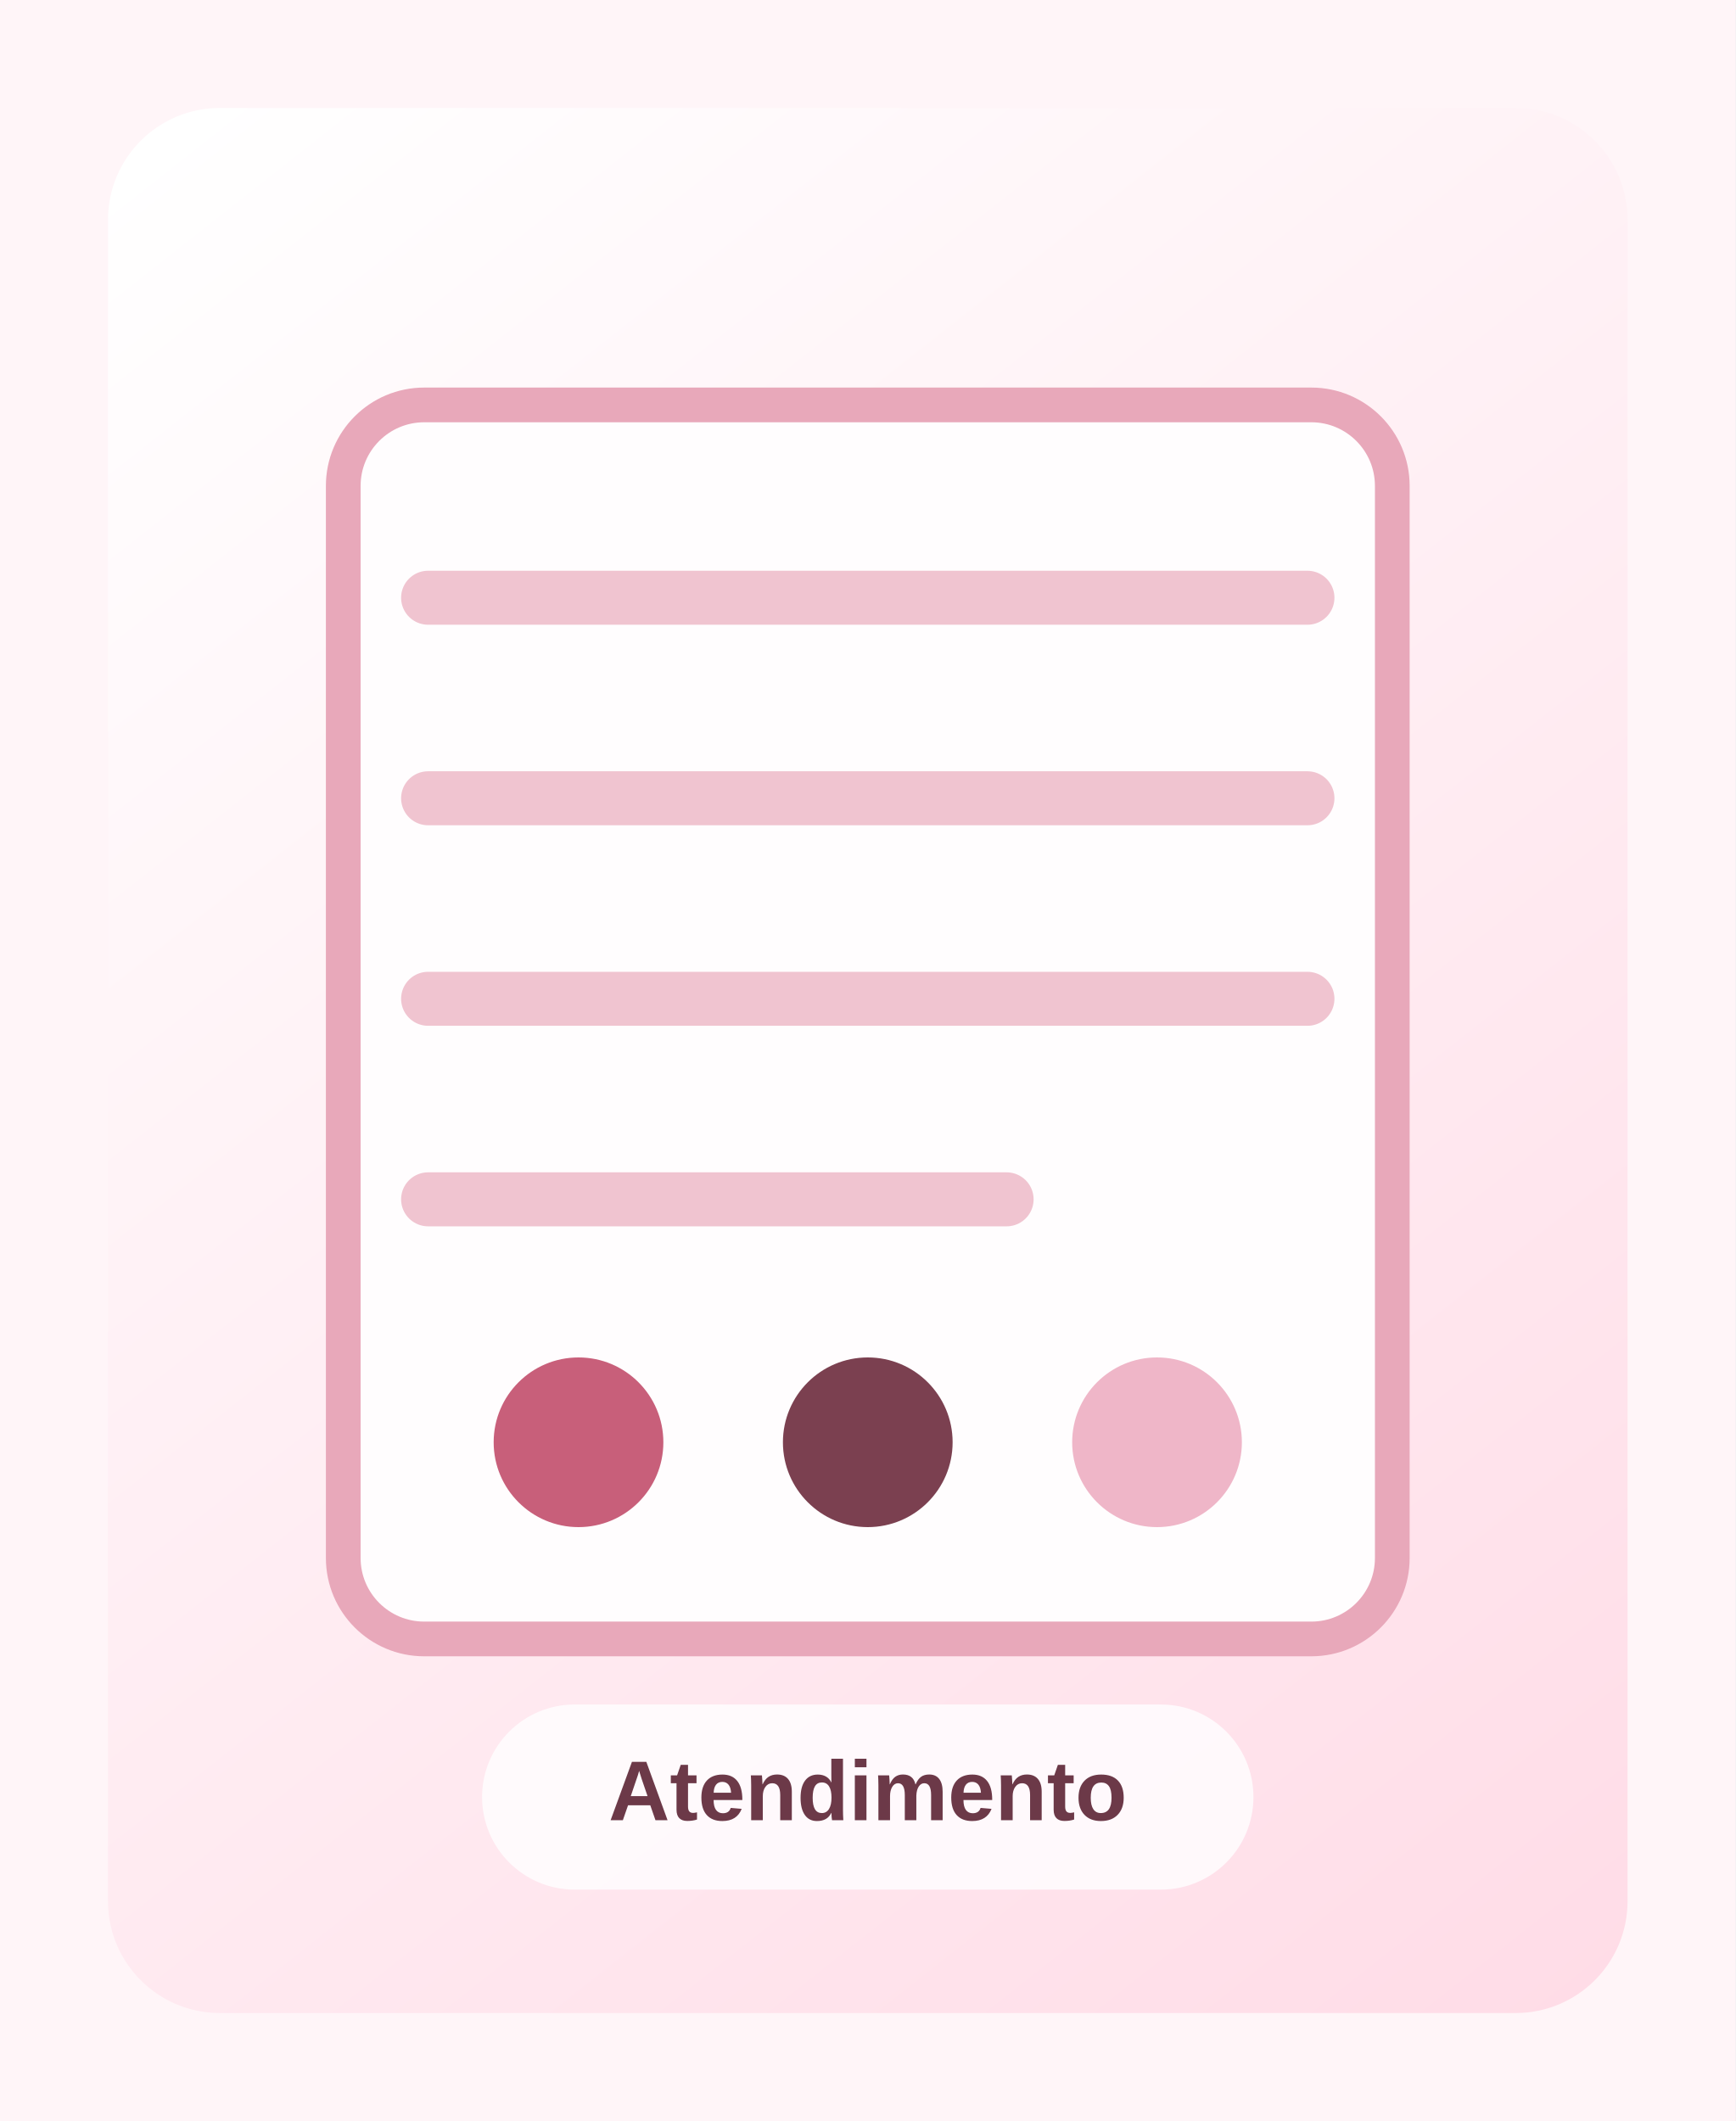
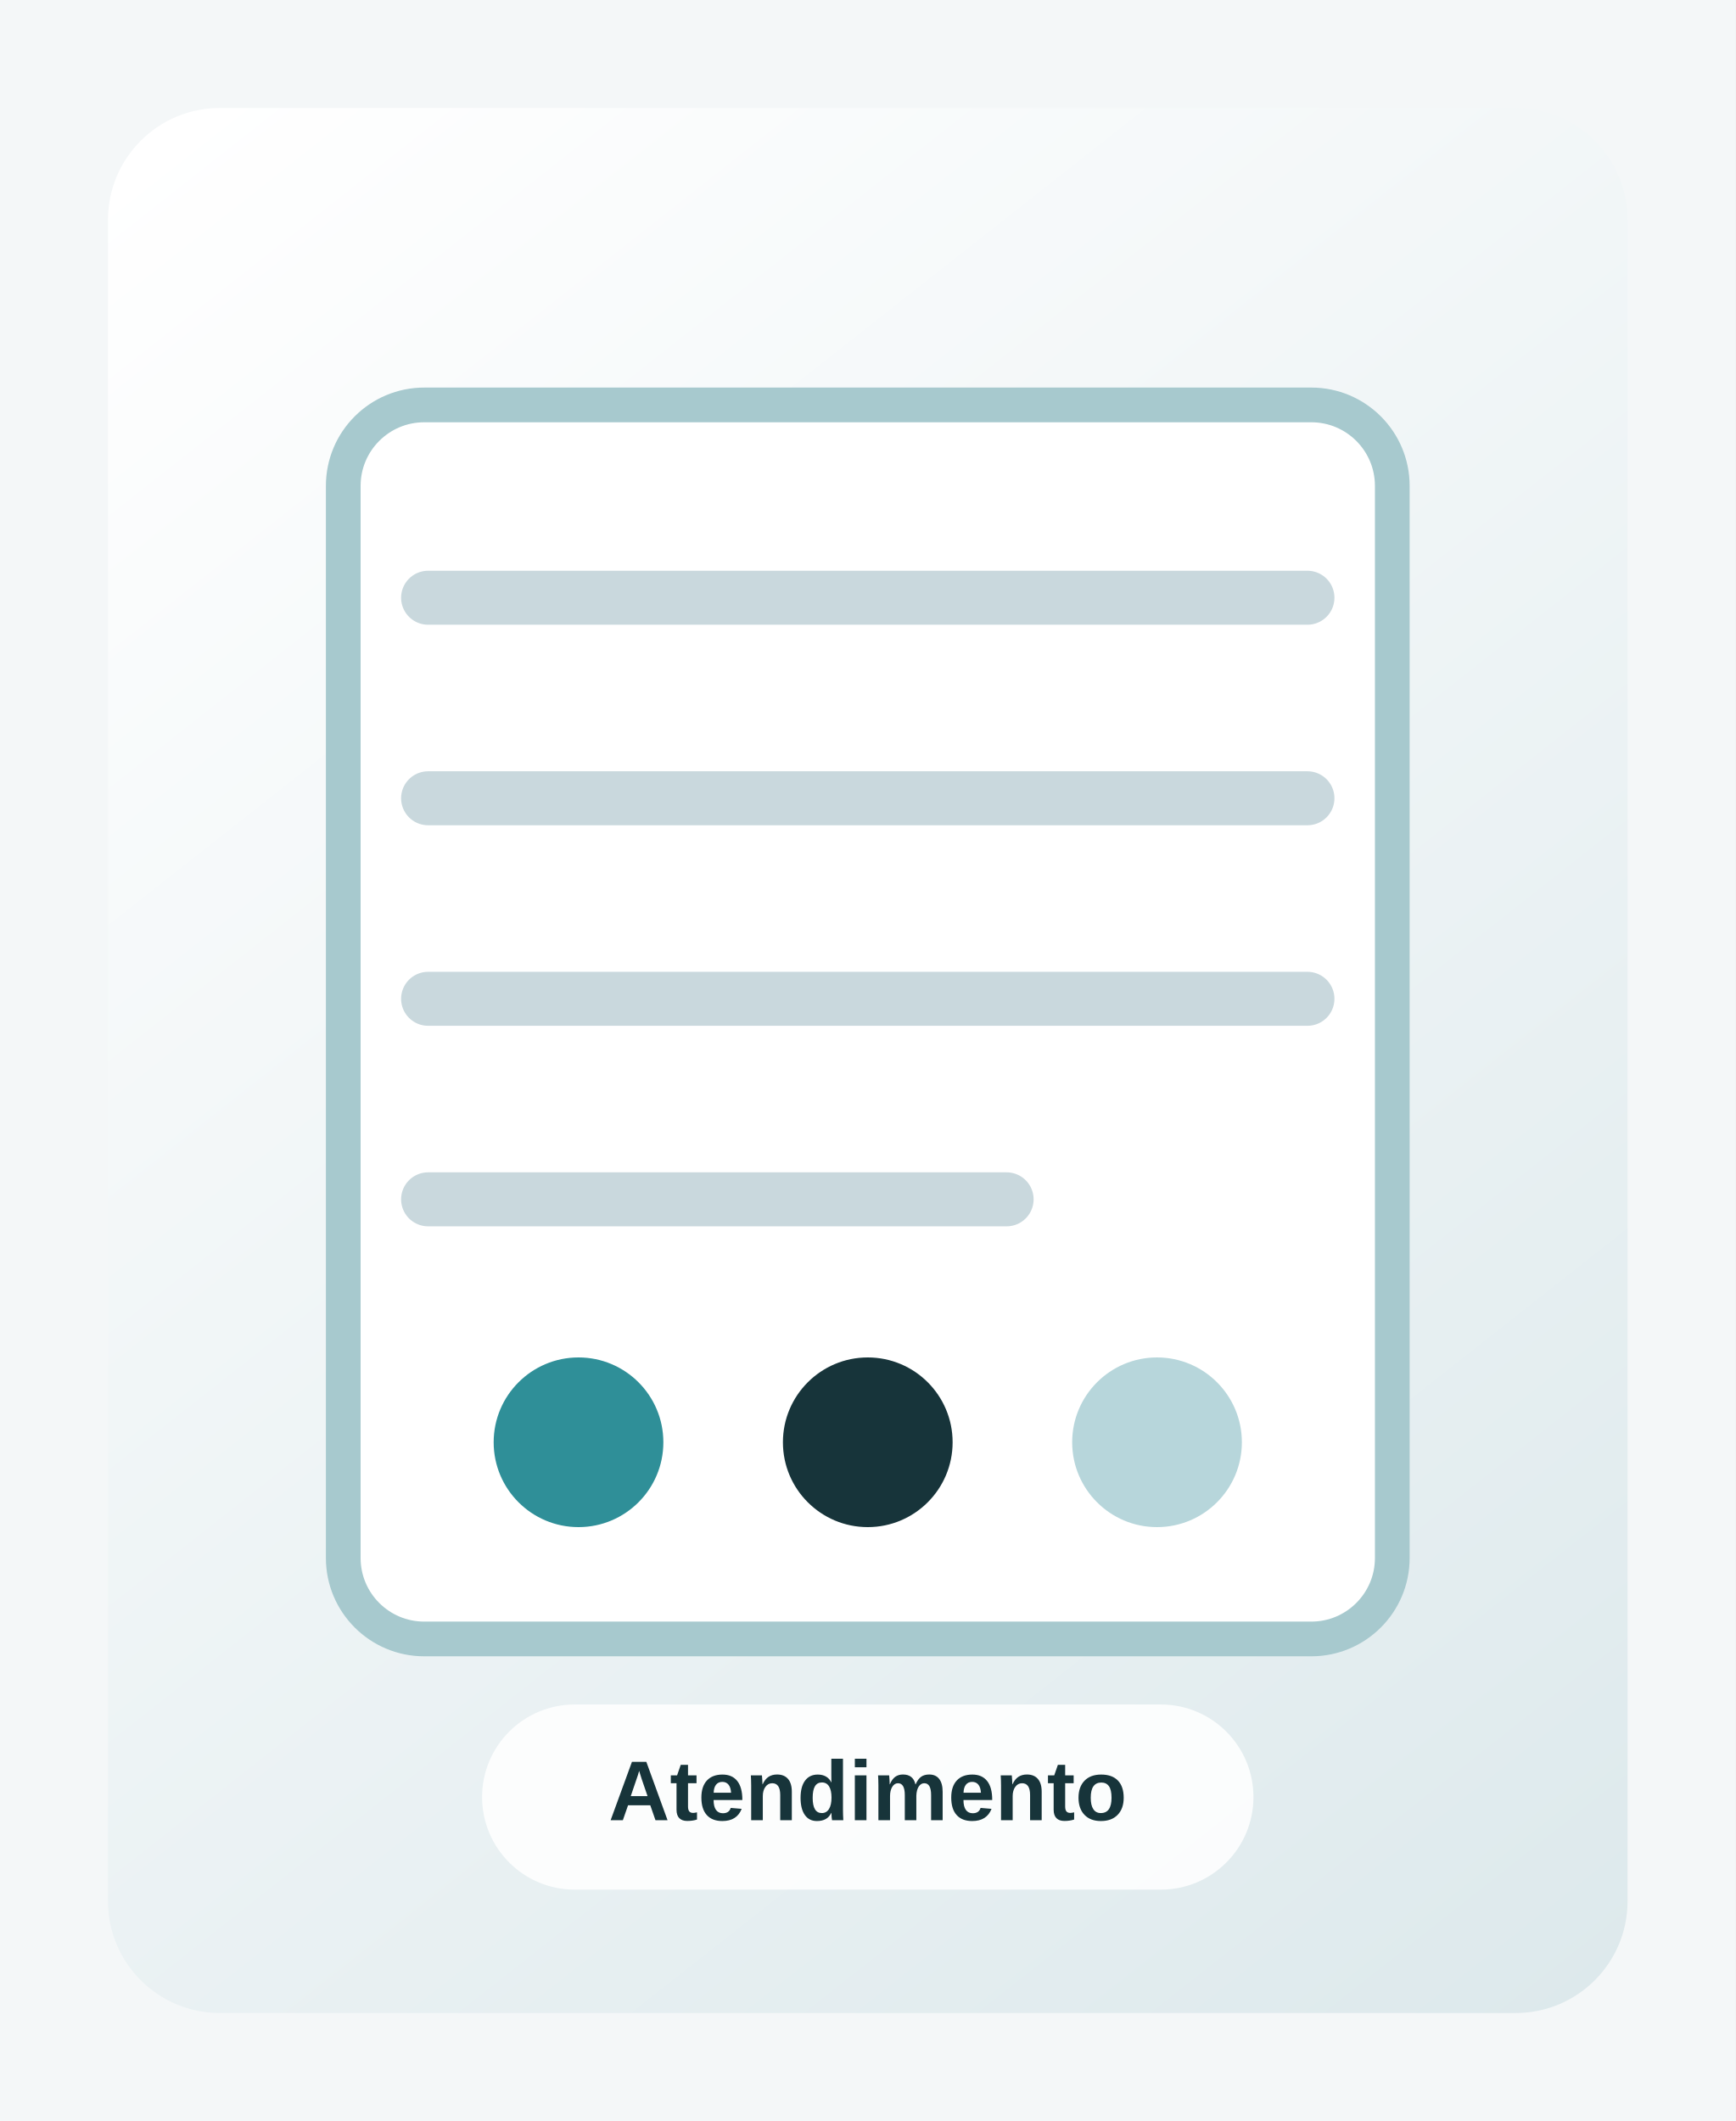
<svg xmlns="http://www.w3.org/2000/svg" width="900" height="1100" viewBox="0 0 900 1100" fill="none">
-   <rect width="900" height="1100" fill="#FFF5F8" />
+   <rect width="900" height="1100" fill="#F4F7F8" />
  <rect x="56" y="56" width="788" height="988" rx="58" fill="url(#bg)" />
-   <rect x="178" y="210" width="544" height="640" rx="42" fill="#FFFDFE" stroke="#E8A8BA" stroke-width="18" />
-   <path d="M222 310h456M222 414h456M222 518h456M222 622h300" stroke="#F0C4D0" stroke-width="28" stroke-linecap="round" />
-   <circle cx="300" cy="748" r="44" fill="#C85F7A" />
-   <circle cx="450" cy="748" r="44" fill="#7B4050" />
-   <circle cx="600" cy="748" r="44" fill="#EFB6C8" />
-   <rect x="250" y="884" width="400" height="96" rx="48" fill="#FFFDFE" fill-opacity="0.82" />
-   <text x="450" y="944" text-anchor="middle" fill="#6C3948" font-size="44" font-family="Arial, sans-serif" font-weight="700">Atendimento</text>
+   <rect x="178" y="210" width="544" height="640" rx="42" fill="#FFFFFF" stroke="#A7C9CE" stroke-width="18" />
+   <path d="M222 310h456M222 414h456M222 518h456M222 622h300" stroke="#C9D8DD" stroke-width="28" stroke-linecap="round" />
+   <circle cx="300" cy="748" r="44" fill="#2F8F98" />
+   <circle cx="450" cy="748" r="44" fill="#17343A" />
+   <circle cx="600" cy="748" r="44" fill="#B7D6DB" />
+   <rect x="250" y="884" width="400" height="96" rx="48" fill="#FFFFFF" fill-opacity="0.86" />
+   <text x="450" y="944" text-anchor="middle" fill="#17343A" font-size="44" font-family="Arial, sans-serif" font-weight="700">Atendimento</text>
  <defs>
    <linearGradient id="bg" x1="70" y1="80" x2="826" y2="1040" gradientUnits="userSpaceOnUse">
      <stop stop-color="#FFFFFF" />
-       <stop offset="1" stop-color="#FFDCE7" />
+       <stop offset="1" stop-color="#DDE9EC" />
    </linearGradient>
  </defs>
</svg>
